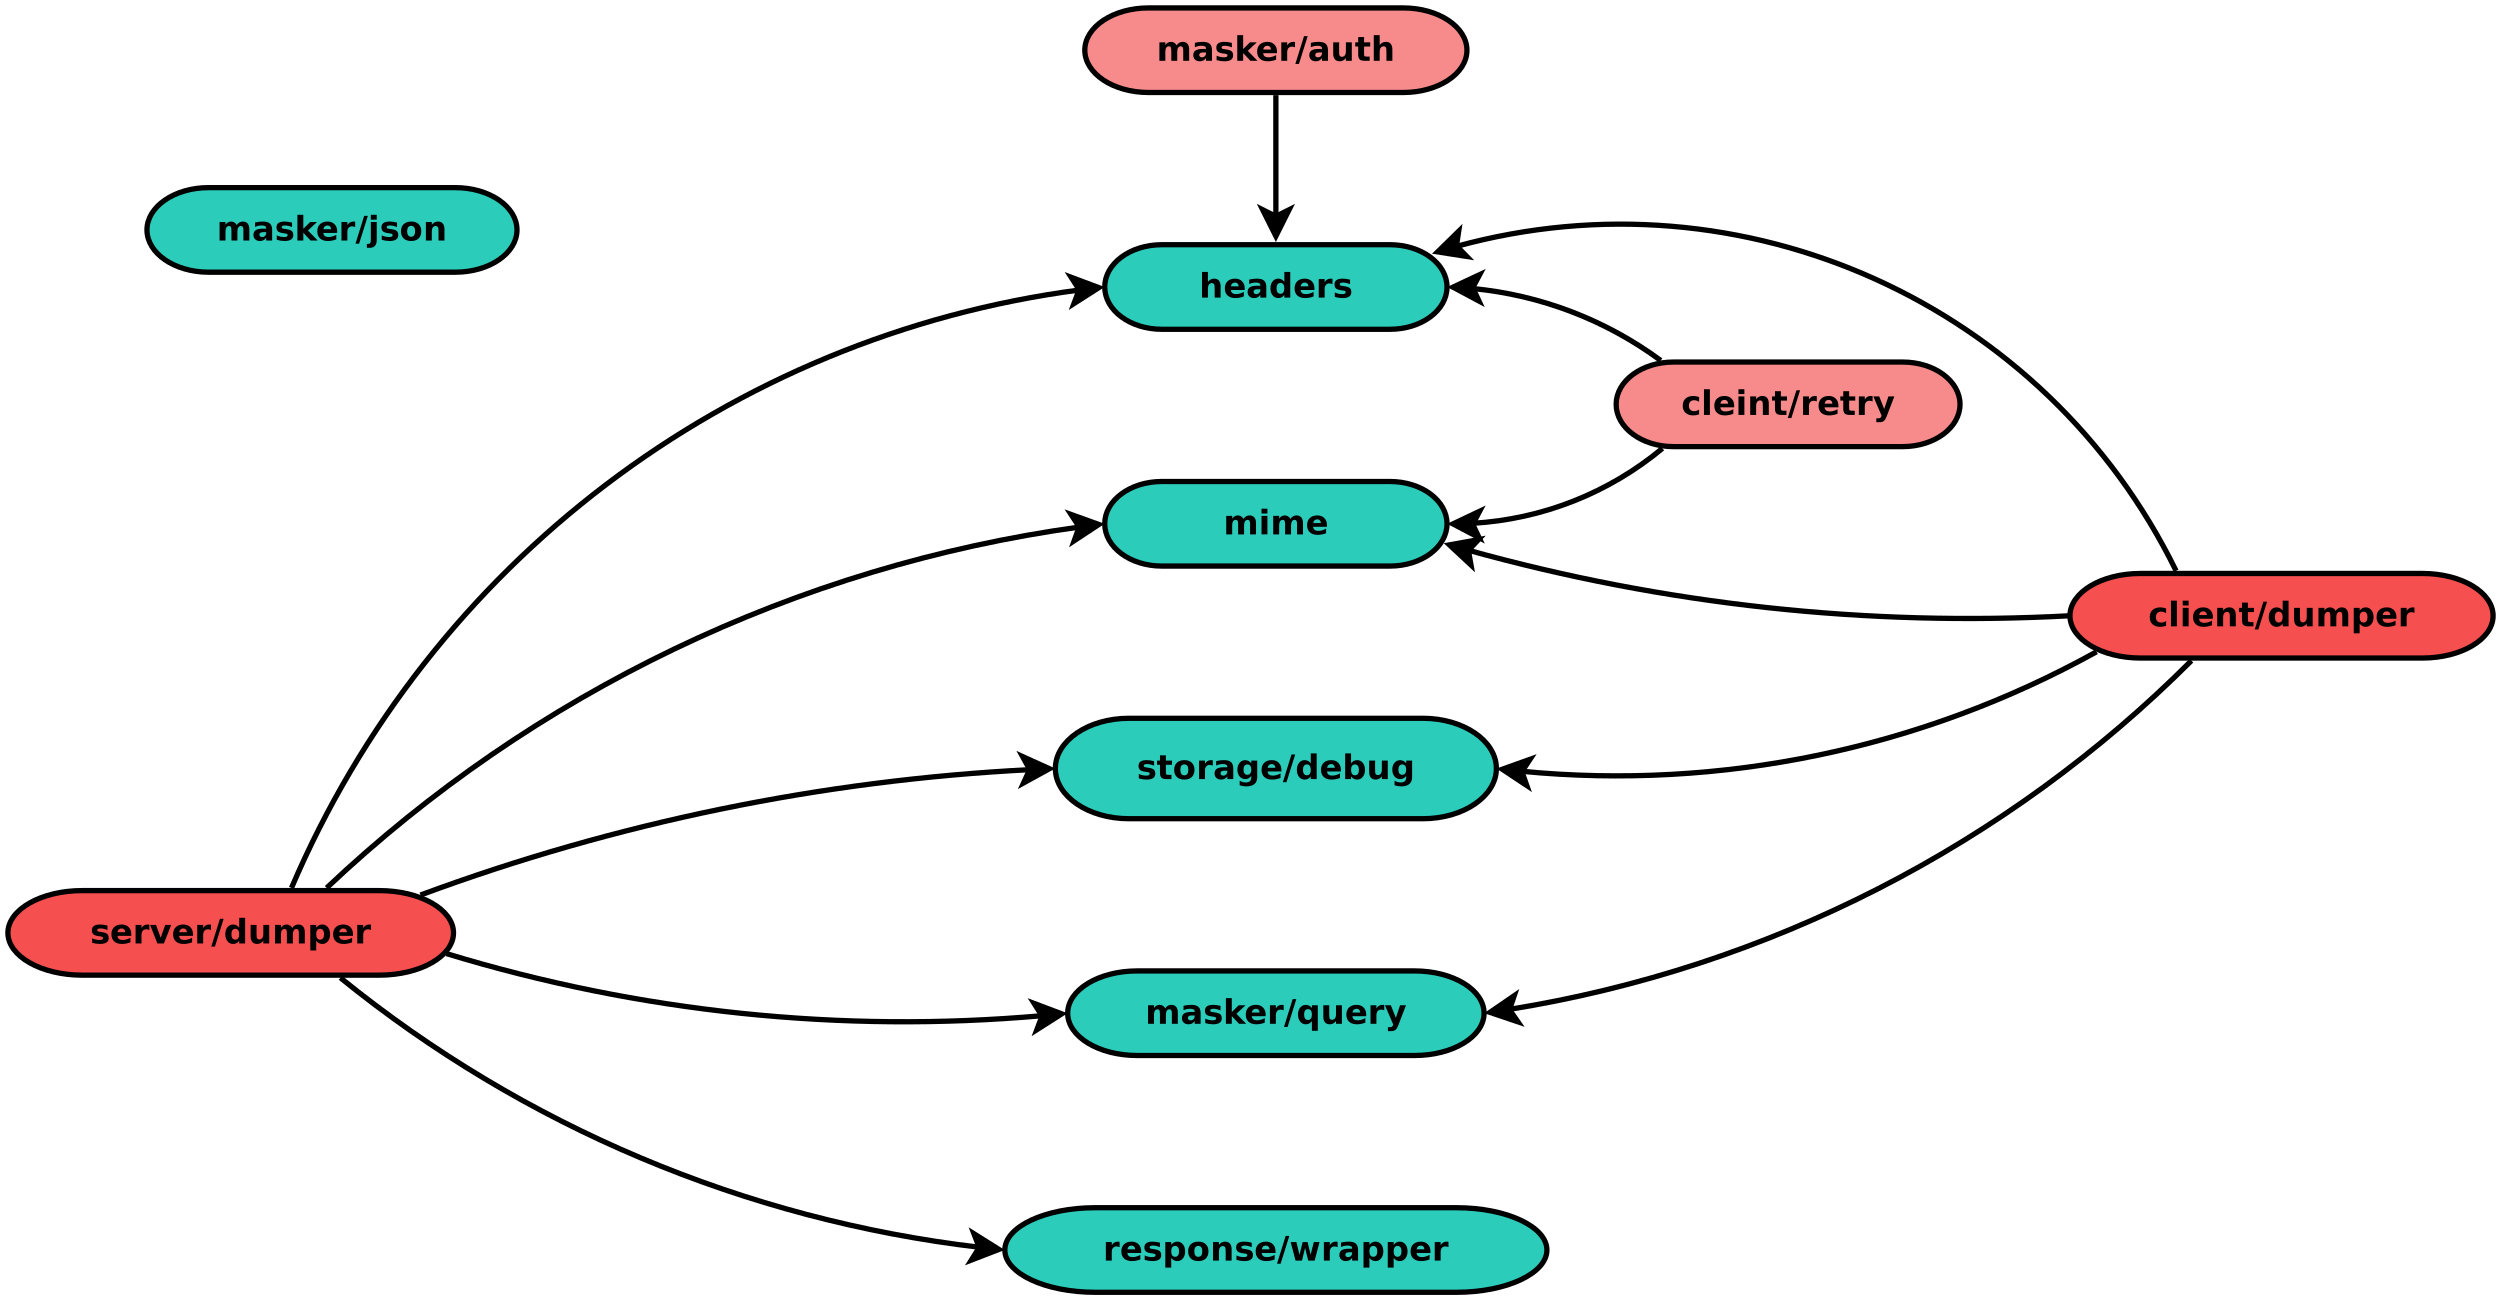
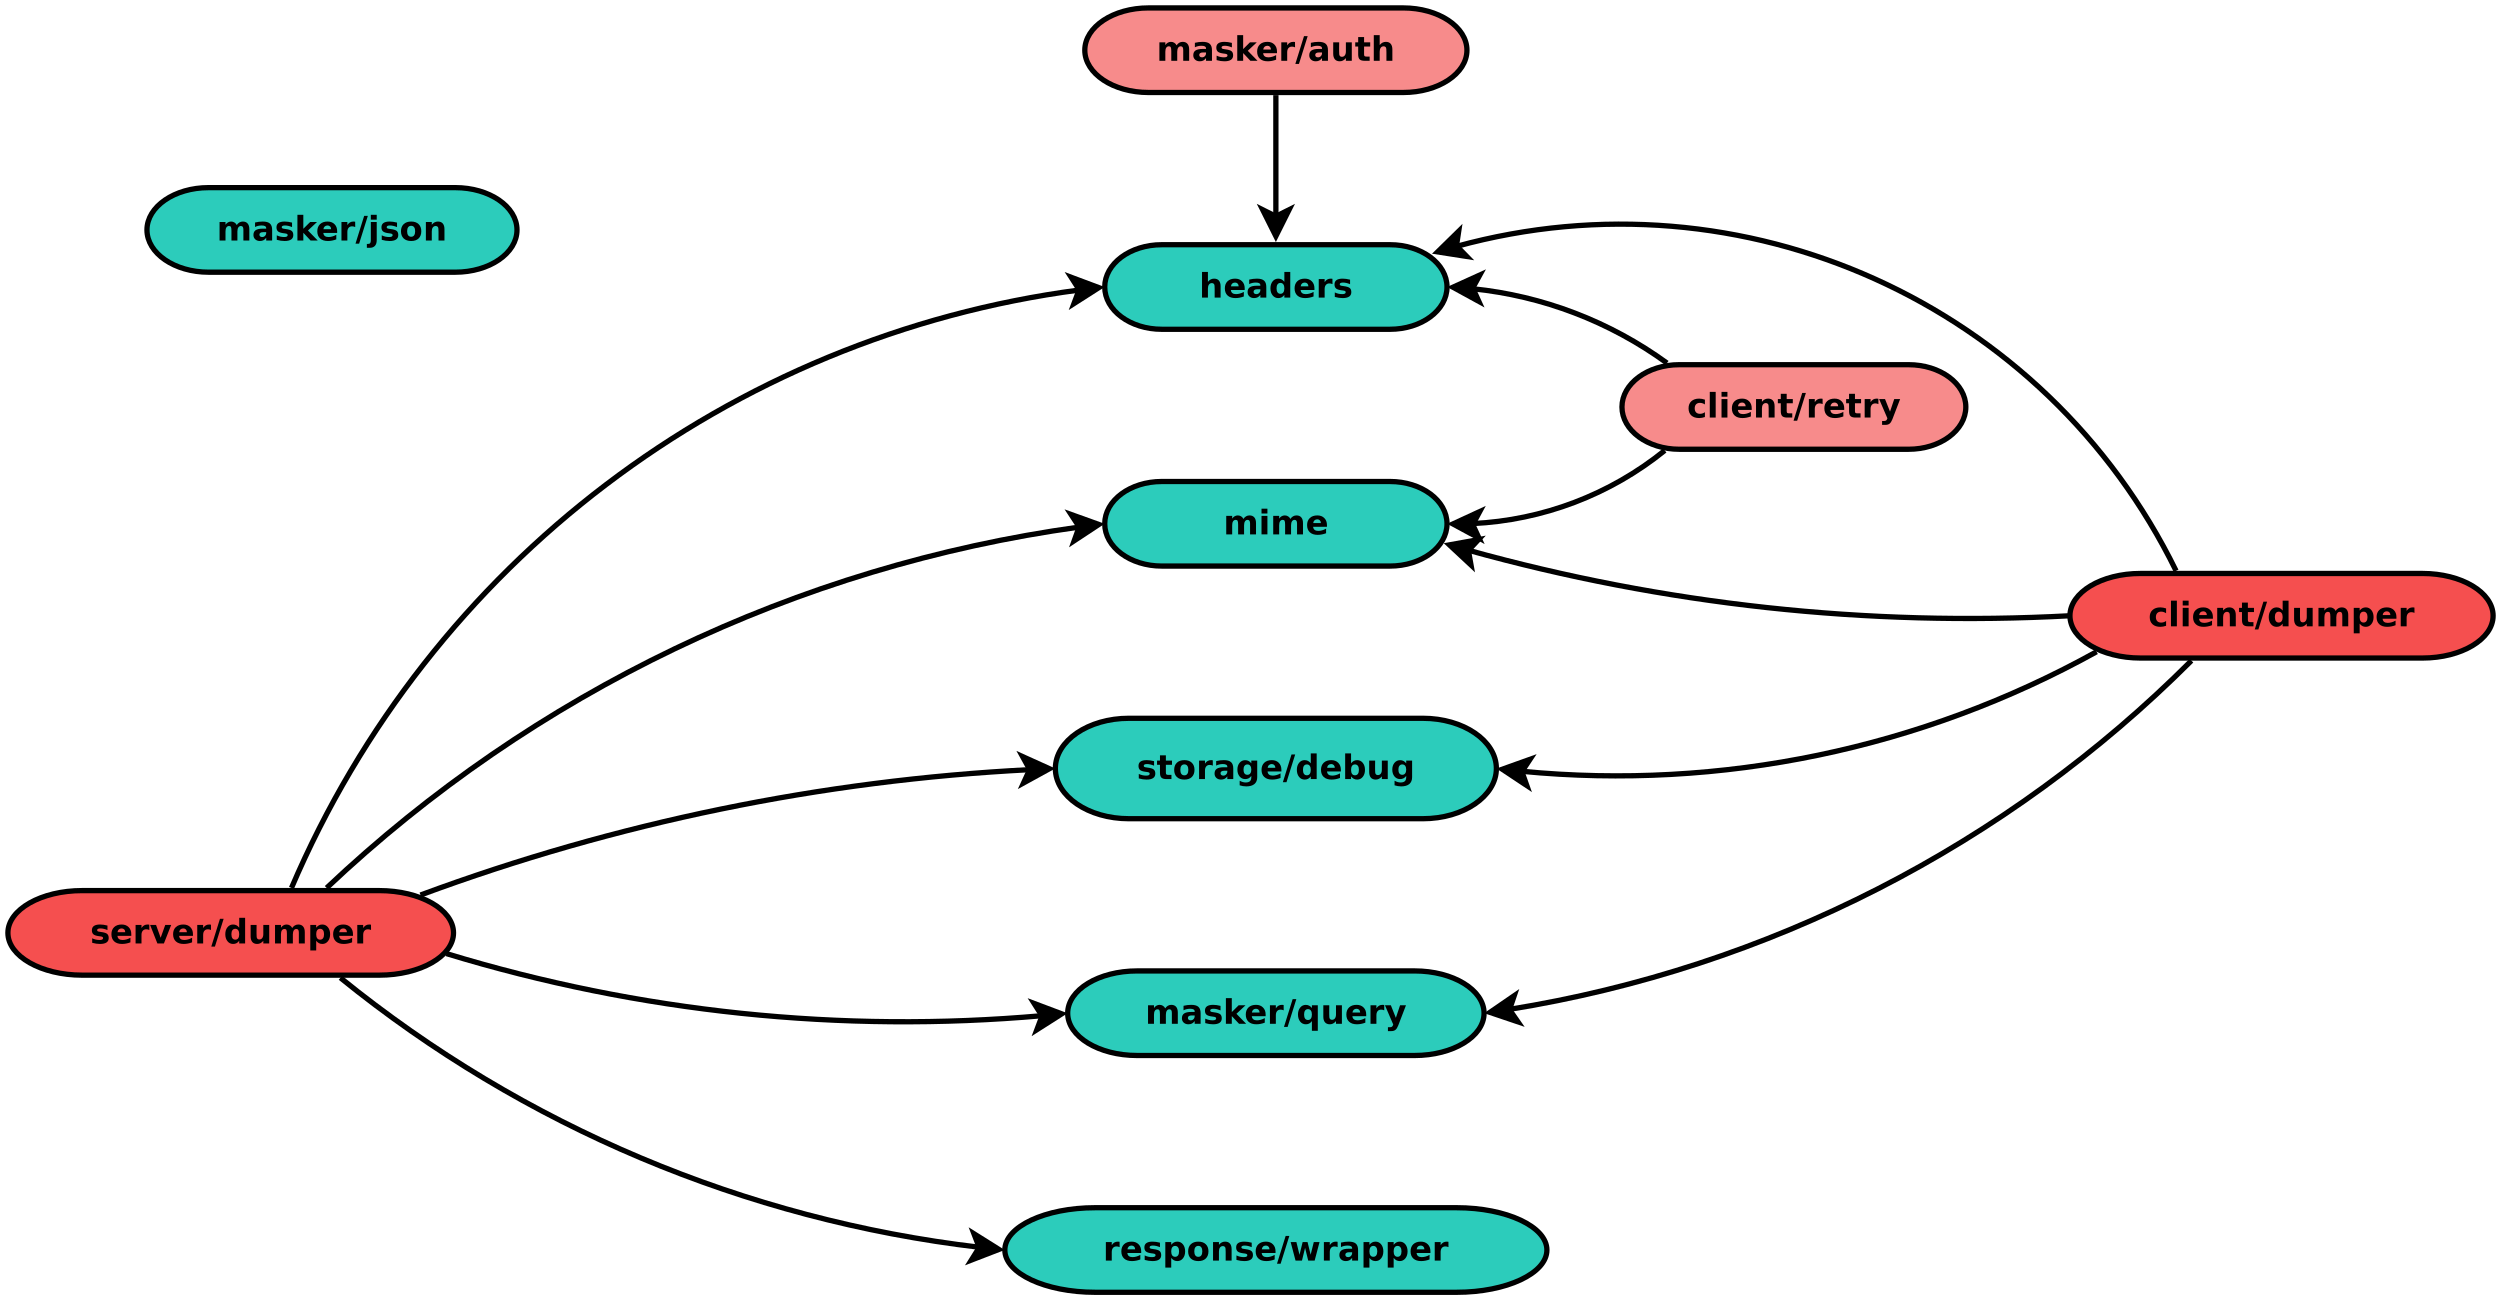
<svg xmlns="http://www.w3.org/2000/svg" xmlns:xlink="http://www.w3.org/1999/xlink" width="946pt" height="492pt" viewBox="0 0 946 492" version="1.1">
  <defs>
    <g>
      <symbol overflow="visible" id="glyph0-0">
        <path style="stroke:none;" d="M 0.641 2.266 L 0.641 -9.016 L 7.031 -9.016 L 7.031 2.266 Z M 1.359 1.547 L 6.328 1.547 L 6.328 -8.297 L 1.359 -8.297 Z M 1.359 1.547 " />
      </symbol>
      <symbol overflow="visible" id="glyph0-1">
        <path style="stroke:none;" d="M 7.562 -5.844 C 7.844 -6.27 8.176 -6.598 8.562 -6.828 C 8.957 -7.055 9.391 -7.172 9.859 -7.172 C 10.66 -7.172 11.27 -6.922 11.688 -6.422 C 12.113 -5.93 12.328 -5.211 12.328 -4.266 L 12.328 0 L 10.078 0 L 10.078 -3.656 C 10.078 -3.707 10.078 -3.758 10.078 -3.812 C 10.078 -3.875 10.078 -3.957 10.078 -4.062 C 10.078 -4.562 10.004 -4.922 9.859 -5.141 C 9.711 -5.367 9.477 -5.484 9.156 -5.484 C 8.727 -5.484 8.398 -5.305 8.172 -4.953 C 7.941 -4.609 7.82 -4.102 7.812 -3.438 L 7.812 0 L 5.562 0 L 5.562 -3.656 C 5.562 -4.426 5.492 -4.922 5.359 -5.141 C 5.234 -5.367 5 -5.484 4.656 -5.484 C 4.227 -5.484 3.895 -5.305 3.656 -4.953 C 3.426 -4.598 3.312 -4.094 3.312 -3.438 L 3.312 0 L 1.062 0 L 1.062 -7 L 3.312 -7 L 3.312 -5.969 C 3.582 -6.363 3.895 -6.66 4.25 -6.859 C 4.613 -7.066 5.008 -7.172 5.438 -7.172 C 5.914 -7.172 6.336 -7.051 6.703 -6.812 C 7.078 -6.582 7.363 -6.258 7.562 -5.844 Z M 7.562 -5.844 " />
      </symbol>
      <symbol overflow="visible" id="glyph0-2">
        <path style="stroke:none;" d="M 4.219 -3.156 C 3.75 -3.156 3.395 -3.07 3.156 -2.906 C 2.926 -2.75 2.812 -2.52 2.812 -2.219 C 2.812 -1.926 2.906 -1.703 3.094 -1.547 C 3.281 -1.391 3.539 -1.312 3.875 -1.312 C 4.301 -1.312 4.656 -1.461 4.938 -1.766 C 5.227 -2.066 5.375 -2.441 5.375 -2.891 L 5.375 -3.156 Z M 7.625 -4 L 7.625 0 L 5.375 0 L 5.375 -1.031 C 5.07 -0.613 4.734 -0.305 4.359 -0.109 C 3.984 0.086 3.531 0.188 3 0.188 C 2.27 0.188 1.676 -0.023 1.219 -0.453 C 0.77 -0.879 0.547 -1.426 0.547 -2.094 C 0.547 -2.914 0.828 -3.52 1.391 -3.906 C 1.961 -4.289 2.852 -4.484 4.062 -4.484 L 5.375 -4.484 L 5.375 -4.656 C 5.375 -5.008 5.234 -5.27 4.953 -5.438 C 4.672 -5.602 4.238 -5.688 3.656 -5.688 C 3.176 -5.688 2.727 -5.633 2.312 -5.531 C 1.895 -5.438 1.508 -5.297 1.156 -5.109 L 1.156 -6.812 C 1.633 -6.926 2.113 -7.016 2.594 -7.078 C 3.082 -7.141 3.57 -7.172 4.062 -7.172 C 5.32 -7.172 6.227 -6.922 6.781 -6.422 C 7.344 -5.922 7.625 -5.113 7.625 -4 Z M 7.625 -4 " />
      </symbol>
      <symbol overflow="visible" id="glyph0-3">
        <path style="stroke:none;" d="M 6.547 -6.781 L 6.547 -5.078 C 6.066 -5.273 5.602 -5.426 5.156 -5.531 C 4.707 -5.633 4.285 -5.688 3.891 -5.688 C 3.461 -5.688 3.145 -5.629 2.938 -5.516 C 2.738 -5.41 2.641 -5.25 2.641 -5.031 C 2.641 -4.852 2.719 -4.711 2.875 -4.609 C 3.031 -4.516 3.312 -4.445 3.719 -4.406 L 4.109 -4.344 C 5.254 -4.195 6.023 -3.957 6.422 -3.625 C 6.816 -3.289 7.016 -2.77 7.016 -2.062 C 7.016 -1.312 6.738 -0.75 6.188 -0.375 C 5.633 0 4.812 0.188 3.719 0.188 C 3.258 0.188 2.781 0.148 2.281 0.078 C 1.789 0.004 1.285 -0.102 0.766 -0.25 L 0.766 -1.953 C 1.211 -1.734 1.672 -1.57 2.141 -1.469 C 2.609 -1.363 3.082 -1.312 3.562 -1.312 C 4 -1.312 4.328 -1.367 4.547 -1.484 C 4.773 -1.609 4.891 -1.789 4.891 -2.031 C 4.891 -2.227 4.812 -2.375 4.656 -2.469 C 4.508 -2.57 4.207 -2.648 3.75 -2.703 L 3.359 -2.75 C 2.359 -2.875 1.656 -3.102 1.25 -3.438 C 0.852 -3.781 0.656 -4.297 0.656 -4.984 C 0.656 -5.723 0.91 -6.27 1.422 -6.625 C 1.93 -6.988 2.711 -7.172 3.766 -7.172 C 4.172 -7.172 4.602 -7.141 5.062 -7.078 C 5.52 -7.016 6.016 -6.914 6.547 -6.781 Z M 6.547 -6.781 " />
      </symbol>
      <symbol overflow="visible" id="glyph0-4">
        <path style="stroke:none;" d="M 1.078 -9.719 L 3.312 -9.719 L 3.312 -4.438 L 5.891 -7 L 8.484 -7 L 5.062 -3.781 L 8.75 0 L 6.047 0 L 3.312 -2.922 L 3.312 0 L 1.078 0 Z M 1.078 -9.719 " />
      </symbol>
      <symbol overflow="visible" id="glyph0-5">
        <path style="stroke:none;" d="M 8.062 -3.516 L 8.062 -2.875 L 2.828 -2.875 C 2.879 -2.352 3.066 -1.961 3.391 -1.703 C 3.723 -1.441 4.18 -1.312 4.766 -1.312 C 5.234 -1.312 5.711 -1.379 6.203 -1.516 C 6.703 -1.648 7.211 -1.863 7.734 -2.156 L 7.734 -0.422 C 7.203 -0.223 6.672 -0.07 6.141 0.031 C 5.609 0.133 5.082 0.188 4.562 0.188 C 3.289 0.188 2.301 -0.133 1.594 -0.781 C 0.895 -1.426 0.547 -2.332 0.547 -3.5 C 0.547 -4.633 0.891 -5.531 1.578 -6.188 C 2.273 -6.844 3.227 -7.172 4.438 -7.172 C 5.531 -7.172 6.406 -6.836 7.062 -6.172 C 7.727 -5.516 8.062 -4.629 8.062 -3.516 Z M 5.766 -4.266 C 5.766 -4.691 5.641 -5.035 5.391 -5.297 C 5.141 -5.555 4.816 -5.688 4.422 -5.688 C 3.984 -5.688 3.629 -5.562 3.359 -5.312 C 3.086 -5.07 2.922 -4.723 2.859 -4.266 Z M 5.766 -4.266 " />
      </symbol>
      <symbol overflow="visible" id="glyph0-6">
        <path style="stroke:none;" d="M 6.281 -5.094 C 6.082 -5.188 5.883 -5.254 5.688 -5.297 C 5.5 -5.336 5.305 -5.359 5.109 -5.359 C 4.535 -5.359 4.094 -5.172 3.781 -4.797 C 3.469 -4.43 3.312 -3.906 3.312 -3.219 L 3.312 0 L 1.078 0 L 1.078 -7 L 3.312 -7 L 3.312 -5.844 C 3.602 -6.301 3.93 -6.633 4.297 -6.844 C 4.672 -7.062 5.117 -7.172 5.641 -7.172 C 5.711 -7.172 5.789 -7.164 5.875 -7.156 C 5.969 -7.145 6.098 -7.129 6.266 -7.109 Z M 6.281 -5.094 " />
      </symbol>
      <symbol overflow="visible" id="glyph0-7">
        <path style="stroke:none;" d="M 3.281 -9.328 L 4.672 -9.328 L 1.375 1.188 L 0 1.188 Z M 3.281 -9.328 " />
      </symbol>
      <symbol overflow="visible" id="glyph0-8">
        <path style="stroke:none;" d="M 1 -2.719 L 1 -7 L 3.25 -7 L 3.25 -6.297 C 3.25 -5.922 3.242 -5.445 3.234 -4.875 C 3.234 -4.301 3.234 -3.914 3.234 -3.719 C 3.234 -3.156 3.25 -2.75 3.281 -2.5 C 3.312 -2.258 3.363 -2.082 3.438 -1.969 C 3.52 -1.82 3.633 -1.707 3.781 -1.625 C 3.938 -1.551 4.109 -1.516 4.297 -1.516 C 4.766 -1.516 5.129 -1.691 5.391 -2.047 C 5.66 -2.41 5.797 -2.91 5.797 -3.547 L 5.797 -7 L 8.031 -7 L 8.031 0 L 5.797 0 L 5.797 -1.016 C 5.461 -0.609 5.102 -0.305 4.719 -0.109 C 4.344 0.086 3.93 0.188 3.484 0.188 C 2.672 0.188 2.051 -0.062 1.625 -0.562 C 1.207 -1.062 1 -1.781 1 -2.719 Z M 1 -2.719 " />
      </symbol>
      <symbol overflow="visible" id="glyph0-9">
        <path style="stroke:none;" d="M 3.516 -8.984 L 3.516 -7 L 5.828 -7 L 5.828 -5.406 L 3.516 -5.406 L 3.516 -2.438 C 3.516 -2.102 3.578 -1.879 3.703 -1.766 C 3.836 -1.648 4.098 -1.594 4.484 -1.594 L 5.625 -1.594 L 5.625 0 L 3.719 0 C 2.832 0 2.203 -0.18 1.828 -0.547 C 1.461 -0.922 1.281 -1.551 1.281 -2.438 L 1.281 -5.406 L 0.172 -5.406 L 0.172 -7 L 1.281 -7 L 1.281 -8.984 Z M 3.516 -8.984 " />
      </symbol>
      <symbol overflow="visible" id="glyph0-10">
        <path style="stroke:none;" d="M 8.109 -4.266 L 8.109 0 L 5.859 0 L 5.859 -3.25 C 5.859 -3.863 5.844 -4.285 5.812 -4.516 C 5.789 -4.742 5.75 -4.91 5.688 -5.016 C 5.594 -5.16 5.469 -5.273 5.312 -5.359 C 5.164 -5.441 5 -5.484 4.812 -5.484 C 4.344 -5.484 3.973 -5.301 3.703 -4.938 C 3.441 -4.582 3.312 -4.082 3.312 -3.438 L 3.312 0 L 1.078 0 L 1.078 -9.719 L 3.312 -9.719 L 3.312 -5.969 C 3.645 -6.375 4 -6.676 4.375 -6.875 C 4.758 -7.07 5.18 -7.172 5.641 -7.172 C 6.453 -7.172 7.066 -6.922 7.484 -6.422 C 7.898 -5.93 8.109 -5.211 8.109 -4.266 Z M 8.109 -4.266 " />
      </symbol>
      <symbol overflow="visible" id="glyph0-11">
        <path style="stroke:none;" d="M 1.078 -7 L 3.312 -7 L 3.312 -0.125 C 3.312 0.812 3.086 1.523 2.641 2.016 C 2.191 2.516 1.539 2.766 0.688 2.766 L -0.422 2.766 L -0.422 1.297 L -0.031 1.297 C 0.383 1.297 0.672 1.195 0.828 1 C 0.992 0.812 1.078 0.438 1.078 -0.125 Z M 1.078 -9.719 L 3.312 -9.719 L 3.312 -7.891 L 1.078 -7.891 Z M 1.078 -9.719 " />
      </symbol>
      <symbol overflow="visible" id="glyph0-12">
        <path style="stroke:none;" d="M 4.406 -5.562 C 3.906 -5.562 3.523 -5.383 3.266 -5.031 C 3.004 -4.676 2.875 -4.164 2.875 -3.5 C 2.875 -2.82 3.004 -2.305 3.266 -1.953 C 3.523 -1.598 3.906 -1.422 4.406 -1.422 C 4.895 -1.422 5.266 -1.598 5.516 -1.953 C 5.773 -2.305 5.906 -2.82 5.906 -3.5 C 5.906 -4.164 5.773 -4.676 5.516 -5.031 C 5.266 -5.383 4.895 -5.562 4.406 -5.562 Z M 4.406 -7.172 C 5.613 -7.172 6.551 -6.844 7.219 -6.188 C 7.895 -5.539 8.234 -4.645 8.234 -3.5 C 8.234 -2.344 7.895 -1.438 7.219 -0.781 C 6.551 -0.133 5.613 0.188 4.406 0.188 C 3.195 0.188 2.25 -0.133 1.562 -0.781 C 0.883 -1.438 0.547 -2.344 0.547 -3.5 C 0.547 -4.645 0.883 -5.539 1.562 -6.188 C 2.25 -6.844 3.195 -7.172 4.406 -7.172 Z M 4.406 -7.172 " />
      </symbol>
      <symbol overflow="visible" id="glyph0-13">
        <path style="stroke:none;" d="M 8.109 -4.266 L 8.109 0 L 5.859 0 L 5.859 -3.266 C 5.859 -3.867 5.844 -4.285 5.812 -4.516 C 5.789 -4.742 5.75 -4.91 5.688 -5.016 C 5.594 -5.16 5.469 -5.273 5.312 -5.359 C 5.164 -5.441 5 -5.484 4.812 -5.484 C 4.344 -5.484 3.973 -5.301 3.703 -4.938 C 3.441 -4.582 3.312 -4.082 3.312 -3.438 L 3.312 0 L 1.078 0 L 1.078 -7 L 3.312 -7 L 3.312 -5.969 C 3.645 -6.375 4 -6.676 4.375 -6.875 C 4.758 -7.07 5.18 -7.172 5.641 -7.172 C 6.453 -7.172 7.066 -6.922 7.484 -6.422 C 7.898 -5.93 8.109 -5.211 8.109 -4.266 Z M 8.109 -4.266 " />
      </symbol>
      <symbol overflow="visible" id="glyph0-14">
        <path style="stroke:none;" d="M 4.359 -5.547 C 3.891 -5.547 3.523 -5.367 3.266 -5.016 C 3.016 -4.672 2.891 -4.164 2.891 -3.5 C 2.891 -2.832 3.016 -2.32 3.266 -1.969 C 3.523 -1.613 3.891 -1.438 4.359 -1.438 C 4.836 -1.438 5.203 -1.613 5.453 -1.969 C 5.711 -2.32 5.844 -2.832 5.844 -3.5 C 5.844 -4.164 5.711 -4.672 5.453 -5.016 C 5.203 -5.367 4.836 -5.547 4.359 -5.547 Z M 5.844 -1.016 C 5.531 -0.598 5.188 -0.289 4.812 -0.094 C 4.445 0.094 4.02 0.188 3.531 0.188 C 2.664 0.188 1.957 -0.156 1.406 -0.844 C 0.852 -1.531 0.578 -2.414 0.578 -3.5 C 0.578 -4.57 0.852 -5.445 1.406 -6.125 C 1.957 -6.812 2.664 -7.156 3.531 -7.156 C 4.02 -7.156 4.445 -7.055 4.812 -6.859 C 5.188 -6.672 5.531 -6.375 5.844 -5.969 L 5.844 -7 L 8.078 -7 L 8.078 2.656 L 5.844 2.656 Z M 5.844 -1.016 " />
      </symbol>
      <symbol overflow="visible" id="glyph0-15">
        <path style="stroke:none;" d="M 0.156 -7 L 2.391 -7 L 4.281 -2.25 L 5.875 -7 L 8.109 -7 L 5.172 0.656 C 4.867 1.438 4.52 1.984 4.125 2.297 C 3.738 2.609 3.223 2.766 2.578 2.766 L 1.281 2.766 L 1.281 1.297 L 1.984 1.297 C 2.359 1.297 2.629 1.234 2.797 1.109 C 2.973 0.992 3.113 0.781 3.219 0.469 L 3.281 0.266 Z M 0.156 -7 " />
      </symbol>
      <symbol overflow="visible" id="glyph0-16">
        <path style="stroke:none;" d="M 6.734 -6.781 L 6.734 -4.953 C 6.43 -5.16 6.125 -5.312 5.812 -5.406 C 5.508 -5.508 5.191 -5.562 4.859 -5.562 C 4.234 -5.562 3.742 -5.379 3.391 -5.016 C 3.047 -4.648 2.875 -4.145 2.875 -3.5 C 2.875 -2.844 3.047 -2.332 3.391 -1.969 C 3.742 -1.602 4.234 -1.422 4.859 -1.422 C 5.211 -1.422 5.547 -1.473 5.859 -1.578 C 6.172 -1.68 6.461 -1.832 6.734 -2.031 L 6.734 -0.203 C 6.379 -0.078 6.02 0.016 5.656 0.078 C 5.301 0.148 4.941 0.188 4.578 0.188 C 3.316 0.188 2.328 -0.133 1.609 -0.781 C 0.898 -1.438 0.547 -2.344 0.547 -3.5 C 0.547 -4.645 0.898 -5.539 1.609 -6.188 C 2.328 -6.844 3.316 -7.172 4.578 -7.172 C 4.941 -7.172 5.301 -7.133 5.656 -7.062 C 6.02 -7 6.379 -6.906 6.734 -6.781 Z M 6.734 -6.781 " />
      </symbol>
      <symbol overflow="visible" id="glyph0-17">
        <path style="stroke:none;" d="M 1.078 -9.719 L 3.312 -9.719 L 3.312 0 L 1.078 0 Z M 1.078 -9.719 " />
      </symbol>
      <symbol overflow="visible" id="glyph0-18">
        <path style="stroke:none;" d="M 1.078 -7 L 3.312 -7 L 3.312 0 L 1.078 0 Z M 1.078 -9.719 L 3.312 -9.719 L 3.312 -7.891 L 1.078 -7.891 Z M 1.078 -9.719 " />
      </symbol>
      <symbol overflow="visible" id="glyph0-19">
        <path style="stroke:none;" d="M 5.844 -5.969 L 5.844 -9.719 L 8.078 -9.719 L 8.078 0 L 5.844 0 L 5.844 -1.016 C 5.531 -0.598 5.188 -0.289 4.812 -0.094 C 4.445 0.094 4.02 0.188 3.531 0.188 C 2.664 0.188 1.957 -0.156 1.406 -0.844 C 0.852 -1.531 0.578 -2.414 0.578 -3.5 C 0.578 -4.57 0.852 -5.453 1.406 -6.141 C 1.957 -6.828 2.664 -7.172 3.531 -7.172 C 4.008 -7.172 4.438 -7.07 4.812 -6.875 C 5.188 -6.676 5.531 -6.375 5.844 -5.969 Z M 4.359 -1.438 C 4.836 -1.438 5.203 -1.613 5.453 -1.969 C 5.711 -2.32 5.844 -2.832 5.844 -3.5 C 5.844 -4.164 5.711 -4.672 5.453 -5.016 C 5.203 -5.367 4.836 -5.547 4.359 -5.547 C 3.891 -5.547 3.523 -5.367 3.266 -5.016 C 3.016 -4.672 2.891 -4.164 2.891 -3.5 C 2.891 -2.832 3.016 -2.32 3.266 -1.969 C 3.523 -1.613 3.891 -1.438 4.359 -1.438 Z M 4.359 -1.438 " />
      </symbol>
      <symbol overflow="visible" id="glyph0-20">
        <path style="stroke:none;" d="M 3.312 -1.016 L 3.312 2.656 L 1.078 2.656 L 1.078 -7 L 3.312 -7 L 3.312 -5.969 C 3.625 -6.375 3.969 -6.676 4.344 -6.875 C 4.719 -7.07 5.145 -7.172 5.625 -7.172 C 6.488 -7.172 7.195 -6.828 7.75 -6.141 C 8.301 -5.453 8.578 -4.57 8.578 -3.5 C 8.578 -2.414 8.301 -1.531 7.75 -0.844 C 7.195 -0.156 6.488 0.188 5.625 0.188 C 5.145 0.188 4.719 0.086 4.344 -0.109 C 3.969 -0.305 3.625 -0.609 3.312 -1.016 Z M 4.797 -5.547 C 4.316 -5.547 3.945 -5.367 3.688 -5.016 C 3.438 -4.66 3.312 -4.156 3.312 -3.5 C 3.312 -2.832 3.438 -2.32 3.688 -1.969 C 3.945 -1.613 4.316 -1.438 4.797 -1.438 C 5.273 -1.438 5.641 -1.613 5.891 -1.969 C 6.148 -2.32 6.281 -2.832 6.281 -3.5 C 6.281 -4.164 6.148 -4.672 5.891 -5.016 C 5.641 -5.367 5.273 -5.547 4.797 -5.547 Z M 4.797 -5.547 " />
      </symbol>
      <symbol overflow="visible" id="glyph0-21">
        <path style="stroke:none;" d="M 0.453 -7 L 2.625 -7 L 3.797 -2.172 L 4.984 -7 L 6.844 -7 L 8.016 -2.219 L 9.203 -7 L 11.375 -7 L 9.531 0 L 7.094 0 L 5.906 -4.812 L 4.734 0 L 2.297 0 Z M 0.453 -7 " />
      </symbol>
      <symbol overflow="visible" id="glyph0-22">
        <path style="stroke:none;" d="M 0.188 -7 L 2.438 -7 L 4.172 -2.156 L 5.906 -7 L 8.156 -7 L 5.406 0 L 2.938 0 Z M 0.188 -7 " />
      </symbol>
      <symbol overflow="visible" id="glyph0-23">
        <path style="stroke:none;" d="M 5.844 -1.188 C 5.531 -0.781 5.188 -0.477 4.812 -0.281 C 4.445 -0.094 4.02 0 3.531 0 C 2.676 0 1.969 -0.332 1.406 -1 C 0.852 -1.676 0.578 -2.535 0.578 -3.578 C 0.578 -4.629 0.852 -5.488 1.406 -6.156 C 1.969 -6.82 2.676 -7.156 3.531 -7.156 C 4.02 -7.156 4.445 -7.055 4.812 -6.859 C 5.188 -6.672 5.531 -6.375 5.844 -5.969 L 5.844 -7 L 8.078 -7 L 8.078 -0.703 C 8.078 0.422 7.723 1.281 7.016 1.875 C 6.305 2.469 5.281 2.766 3.938 2.766 C 3.5 2.766 3.07 2.727 2.656 2.656 C 2.25 2.594 1.844 2.492 1.438 2.359 L 1.438 0.609 C 1.82 0.836 2.203 1.004 2.578 1.109 C 2.953 1.223 3.332 1.281 3.719 1.281 C 4.445 1.281 4.984 1.117 5.328 0.797 C 5.672 0.473 5.844 -0.023 5.844 -0.703 Z M 4.359 -5.547 C 3.898 -5.547 3.539 -5.375 3.281 -5.031 C 3.02 -4.688 2.891 -4.203 2.891 -3.578 C 2.891 -2.941 3.016 -2.457 3.266 -2.125 C 3.516 -1.789 3.879 -1.625 4.359 -1.625 C 4.828 -1.625 5.191 -1.797 5.453 -2.141 C 5.711 -2.484 5.844 -2.961 5.844 -3.578 C 5.844 -4.203 5.711 -4.688 5.453 -5.031 C 5.191 -5.375 4.828 -5.547 4.359 -5.547 Z M 4.359 -5.547 " />
      </symbol>
      <symbol overflow="visible" id="glyph0-24">
        <path style="stroke:none;" d="M 4.797 -1.438 C 5.273 -1.438 5.641 -1.613 5.891 -1.969 C 6.148 -2.32 6.281 -2.832 6.281 -3.5 C 6.281 -4.164 6.148 -4.672 5.891 -5.016 C 5.641 -5.367 5.273 -5.547 4.797 -5.547 C 4.316 -5.547 3.945 -5.367 3.688 -5.016 C 3.438 -4.66 3.312 -4.156 3.312 -3.5 C 3.312 -2.832 3.438 -2.32 3.688 -1.969 C 3.945 -1.613 4.316 -1.438 4.797 -1.438 Z M 3.312 -5.969 C 3.625 -6.375 3.969 -6.676 4.344 -6.875 C 4.719 -7.07 5.145 -7.172 5.625 -7.172 C 6.488 -7.172 7.195 -6.828 7.75 -6.141 C 8.301 -5.453 8.578 -4.57 8.578 -3.5 C 8.578 -2.414 8.301 -1.531 7.75 -0.844 C 7.195 -0.156 6.488 0.188 5.625 0.188 C 5.145 0.188 4.719 0.086 4.344 -0.109 C 3.969 -0.305 3.625 -0.609 3.312 -1.016 L 3.312 0 L 1.078 0 L 1.078 -9.719 L 3.312 -9.719 Z M 3.312 -5.969 " />
      </symbol>
    </g>
  </defs>
-   <g id="surface6477">
+   <g id="surface30848">
    <rect x="0" y="0" width="946" height="492" style="fill:rgb(100%,100%,100%);fill-opacity:1;stroke:none;" />
    <path style="fill-rule:evenodd;fill:rgb(96.863%,54.51%,54.51%);fill-opacity:1;stroke-width:0.1;stroke-linecap:butt;stroke-linejoin:miter;stroke:rgb(0%,0%,0%);stroke-opacity:1;stroke-miterlimit:10;" d="M 35.137 5.3 L 39.957 5.3 C 40.622 5.3 41.162 5.658 41.162 6.1 C 41.162 6.542 40.622 6.9 39.957 6.9 L 35.137 6.9 C 34.471 6.9 33.932 6.542 33.932 6.1 C 33.932 5.658 34.471 5.3 35.137 5.3 Z M 35.137 5.3 " transform="matrix(20,0,0,20,-268.15,-103)" />
    <g style="fill:rgb(0%,0%,0%);fill-opacity:1;">
      <use xlink:href="#glyph0-1" x="437.652" y="23.006" />
      <use xlink:href="#glyph0-2" x="450.986" y="23.006" />
      <use xlink:href="#glyph0-3" x="459.597" y="23.006" />
      <use xlink:href="#glyph0-4" x="467.097" y="23.006" />
      <use xlink:href="#glyph0-5" x="475.152" y="23.006" />
      <use xlink:href="#glyph0-6" x="483.763" y="23.006" />
      <use xlink:href="#glyph0-7" x="490.152" y="23.006" />
      <use xlink:href="#glyph0-2" x="494.875" y="23.006" />
      <use xlink:href="#glyph0-8" x="503.486" y="23.006" />
      <use xlink:href="#glyph0-9" x="512.652" y="23.006" />
      <use xlink:href="#glyph0-10" x="518.763" y="23.006" />
    </g>
    <path style="fill-rule:evenodd;fill:rgb(17.255%,80%,73.333%);fill-opacity:1;stroke-width:0.1;stroke-linecap:butt;stroke-linejoin:miter;stroke:rgb(0%,0%,0%);stroke-opacity:1;stroke-miterlimit:10;" d="M 17.354 8.7 L 22.022 8.7 C 22.666 8.7 23.189 9.058 23.189 9.5 C 23.189 9.942 22.666 10.3 22.022 10.3 L 17.354 10.3 C 16.71 10.3 16.188 9.942 16.188 9.5 C 16.188 9.058 16.71 8.7 17.354 8.7 Z M 17.354 8.7 " transform="matrix(20,0,0,20,-268.15,-103)" />
    <g style="fill:rgb(0%,0%,0%);fill-opacity:1;">
      <use xlink:href="#glyph0-1" x="82.02" y="91.006" />
      <use xlink:href="#glyph0-2" x="95.353" y="91.006" />
      <use xlink:href="#glyph0-3" x="103.964" y="91.006" />
      <use xlink:href="#glyph0-4" x="111.464" y="91.006" />
      <use xlink:href="#glyph0-5" x="119.52" y="91.006" />
      <use xlink:href="#glyph0-6" x="128.131" y="91.006" />
      <use xlink:href="#glyph0-7" x="134.52" y="91.006" />
      <use xlink:href="#glyph0-11" x="139.242" y="91.006" />
      <use xlink:href="#glyph0-3" x="143.686" y="91.006" />
      <use xlink:href="#glyph0-12" x="151.186" y="91.006" />
      <use xlink:href="#glyph0-13" x="160.075" y="91.006" />
    </g>
    <path style="fill-rule:evenodd;fill:rgb(17.255%,80%,73.333%);fill-opacity:1;stroke-width:0.1;stroke-linecap:butt;stroke-linejoin:miter;stroke:rgb(0%,0%,0%);stroke-opacity:1;stroke-miterlimit:10;" d="M 34.921 23.52 L 40.173 23.52 C 40.898 23.52 41.486 23.878 41.486 24.32 C 41.486 24.762 40.898 25.12 40.173 25.12 L 34.921 25.12 C 34.195 25.12 33.608 24.762 33.608 24.32 C 33.608 23.878 34.195 23.52 34.921 23.52 Z M 34.921 23.52 " transform="matrix(20,0,0,20,-268.15,-103)" />
    <g style="fill:rgb(0%,0%,0%);fill-opacity:1;">
      <use xlink:href="#glyph0-1" x="433.355" y="387.404" />
      <use xlink:href="#glyph0-2" x="446.689" y="387.404" />
      <use xlink:href="#glyph0-3" x="455.3" y="387.404" />
      <use xlink:href="#glyph0-4" x="462.8" y="387.404" />
      <use xlink:href="#glyph0-5" x="470.855" y="387.404" />
      <use xlink:href="#glyph0-6" x="479.467" y="387.404" />
      <use xlink:href="#glyph0-7" x="485.855" y="387.404" />
      <use xlink:href="#glyph0-14" x="490.578" y="387.404" />
      <use xlink:href="#glyph0-8" x="499.744" y="387.404" />
      <use xlink:href="#glyph0-5" x="508.911" y="387.404" />
      <use xlink:href="#glyph0-6" x="517.522" y="387.404" />
      <use xlink:href="#glyph0-15" x="523.911" y="387.404" />
    </g>
    <path style="fill-rule:evenodd;fill:rgb(96.078%,30.98%,30.98%);fill-opacity:1;stroke-width:0.1;stroke-linecap:butt;stroke-linejoin:miter;stroke:rgb(0%,0%,0%);stroke-opacity:1;stroke-miterlimit:10;" d="M 53.905 16 L 59.242 16 C 59.979 16 60.577 16.358 60.577 16.8 C 60.577 17.242 59.979 17.6 59.242 17.6 L 53.905 17.6 C 53.168 17.6 52.571 17.242 52.571 16.8 C 52.571 16.358 53.168 16 53.905 16 Z M 53.905 16 " transform="matrix(20,0,0,20,-268.15,-103)" />
    <g style="fill:rgb(0%,0%,0%);fill-opacity:1;">
      <use xlink:href="#glyph0-16" x="812.914" y="237.006" />
      <use xlink:href="#glyph0-17" x="820.414" y="237.006" />
      <use xlink:href="#glyph0-18" x="824.859" y="237.006" />
      <use xlink:href="#glyph0-5" x="829.303" y="237.006" />
      <use xlink:href="#glyph0-13" x="837.914" y="237.006" />
      <use xlink:href="#glyph0-9" x="847.081" y="237.006" />
      <use xlink:href="#glyph0-7" x="853.192" y="237.006" />
      <use xlink:href="#glyph0-19" x="857.914" y="237.006" />
      <use xlink:href="#glyph0-8" x="867.081" y="237.006" />
      <use xlink:href="#glyph0-1" x="876.247" y="237.006" />
      <use xlink:href="#glyph0-20" x="889.581" y="237.006" />
      <use xlink:href="#glyph0-5" x="898.747" y="237.006" />
      <use xlink:href="#glyph0-6" x="907.359" y="237.006" />
-     </g>
-     <path style="fill-rule:evenodd;fill:rgb(96.863%,54.51%,54.51%);fill-opacity:1;stroke-width:0.1;stroke-linecap:butt;stroke-linejoin:miter;stroke:rgb(0%,0%,0%);stroke-opacity:1;stroke-miterlimit:10;" d="M 45.069 12 L 49.407 12 C 50.006 12 50.491 12.358 50.491 12.8 C 50.491 13.242 50.006 13.6 49.407 13.6 L 45.069 13.6 C 44.471 13.6 43.985 13.242 43.985 12.8 C 43.985 12.358 44.471 12 45.069 12 Z M 45.069 12 " transform="matrix(20,0,0,20,-268.15,-103)" />
-     <g style="fill:rgb(0%,0%,0%);fill-opacity:1;">
-       <use xlink:href="#glyph0-16" x="636.203" y="157.006" />
-       <use xlink:href="#glyph0-17" x="643.703" y="157.006" />
-       <use xlink:href="#glyph0-5" x="648.148" y="157.006" />
-       <use xlink:href="#glyph0-18" x="656.759" y="157.006" />
-       <use xlink:href="#glyph0-13" x="661.203" y="157.006" />
-       <use xlink:href="#glyph0-9" x="670.37" y="157.006" />
-       <use xlink:href="#glyph0-7" x="676.481" y="157.006" />
-       <use xlink:href="#glyph0-6" x="681.203" y="157.006" />
-       <use xlink:href="#glyph0-5" x="687.592" y="157.006" />
-       <use xlink:href="#glyph0-9" x="696.203" y="157.006" />
-       <use xlink:href="#glyph0-6" x="702.314" y="157.006" />
-       <use xlink:href="#glyph0-15" x="708.703" y="157.006" />
    </g>
    <path style="fill-rule:evenodd;fill:rgb(17.255%,80%,73.333%);fill-opacity:1;stroke-width:0.1;stroke-linecap:butt;stroke-linejoin:miter;stroke:rgb(0%,0%,0%);stroke-opacity:1;stroke-miterlimit:10;" d="M 34.128 28 L 40.966 28 C 41.91 28 42.675 28.358 42.675 28.8 C 42.675 29.242 41.91 29.6 40.966 29.6 L 34.128 29.6 C 33.184 29.6 32.419 29.242 32.419 28.8 C 32.419 28.358 33.184 28 34.128 28 Z M 34.128 28 " transform="matrix(20,0,0,20,-268.15,-103)" />
    <g style="fill:rgb(0%,0%,0%);fill-opacity:1;">
      <use xlink:href="#glyph0-6" x="417.379" y="477.006" />
      <use xlink:href="#glyph0-5" x="423.768" y="477.006" />
      <use xlink:href="#glyph0-3" x="432.379" y="477.006" />
      <use xlink:href="#glyph0-20" x="439.879" y="477.006" />
      <use xlink:href="#glyph0-12" x="449.046" y="477.006" />
      <use xlink:href="#glyph0-13" x="457.934" y="477.006" />
      <use xlink:href="#glyph0-3" x="467.101" y="477.006" />
      <use xlink:href="#glyph0-5" x="474.601" y="477.006" />
      <use xlink:href="#glyph0-7" x="483.212" y="477.006" />
      <use xlink:href="#glyph0-21" x="487.934" y="477.006" />
      <use xlink:href="#glyph0-6" x="499.879" y="477.006" />
      <use xlink:href="#glyph0-2" x="506.268" y="477.006" />
      <use xlink:href="#glyph0-20" x="514.879" y="477.006" />
      <use xlink:href="#glyph0-20" x="524.046" y="477.006" />
      <use xlink:href="#glyph0-5" x="533.212" y="477.006" />
      <use xlink:href="#glyph0-6" x="541.823" y="477.006" />
    </g>
    <path style="fill-rule:evenodd;fill:rgb(96.078%,30.98%,30.98%);fill-opacity:1;stroke-width:0.1;stroke-linecap:butt;stroke-linejoin:miter;stroke:rgb(0%,0%,0%);stroke-opacity:1;stroke-miterlimit:10;" d="M 14.963 22 L 20.582 22 C 21.358 22 21.988 22.358 21.988 22.8 C 21.988 23.242 21.358 23.6 20.582 23.6 L 14.963 23.6 C 14.187 23.6 13.557 23.242 13.557 22.8 C 13.557 22.358 14.187 22 14.963 22 Z M 14.963 22 " transform="matrix(20,0,0,20,-268.15,-103)" />
    <g style="fill:rgb(0%,0%,0%);fill-opacity:1;">
      <use xlink:href="#glyph0-3" x="34.117" y="357.006" />
      <use xlink:href="#glyph0-5" x="41.617" y="357.006" />
      <use xlink:href="#glyph0-6" x="50.228" y="357.006" />
      <use xlink:href="#glyph0-22" x="56.617" y="357.006" />
      <use xlink:href="#glyph0-5" x="64.951" y="357.006" />
      <use xlink:href="#glyph0-6" x="73.562" y="357.006" />
      <use xlink:href="#glyph0-7" x="79.951" y="357.006" />
      <use xlink:href="#glyph0-19" x="84.673" y="357.006" />
      <use xlink:href="#glyph0-8" x="93.839" y="357.006" />
      <use xlink:href="#glyph0-1" x="103.006" y="357.006" />
      <use xlink:href="#glyph0-20" x="116.339" y="357.006" />
      <use xlink:href="#glyph0-5" x="125.506" y="357.006" />
      <use xlink:href="#glyph0-6" x="134.117" y="357.006" />
    </g>
    <path style="fill-rule:evenodd;fill:rgb(17.255%,80%,73.333%);fill-opacity:1;stroke-width:0.1;stroke-linecap:butt;stroke-linejoin:miter;stroke:rgb(0%,0%,0%);stroke-opacity:1;stroke-miterlimit:10;" d="M 34.766 18.74 L 40.328 18.74 C 41.096 18.74 41.719 19.165 41.719 19.69 C 41.719 20.215 41.096 20.64 40.328 20.64 L 34.766 20.64 C 33.998 20.64 33.375 20.215 33.375 19.69 C 33.375 19.165 33.998 18.74 34.766 18.74 Z M 34.766 18.74 " transform="matrix(20,0,0,20,-268.15,-103)" />
    <g style="fill:rgb(0%,0%,0%);fill-opacity:1;">
      <use xlink:href="#glyph0-3" x="430.152" y="294.807" />
      <use xlink:href="#glyph0-9" x="437.652" y="294.807" />
      <use xlink:href="#glyph0-12" x="443.763" y="294.807" />
      <use xlink:href="#glyph0-6" x="452.652" y="294.807" />
      <use xlink:href="#glyph0-2" x="459.041" y="294.807" />
      <use xlink:href="#glyph0-23" x="467.652" y="294.807" />
      <use xlink:href="#glyph0-5" x="476.819" y="294.807" />
      <use xlink:href="#glyph0-7" x="485.43" y="294.807" />
      <use xlink:href="#glyph0-19" x="490.152" y="294.807" />
      <use xlink:href="#glyph0-5" x="499.319" y="294.807" />
      <use xlink:href="#glyph0-24" x="507.93" y="294.807" />
      <use xlink:href="#glyph0-8" x="517.097" y="294.807" />
      <use xlink:href="#glyph0-23" x="526.263" y="294.807" />
    </g>
    <path style="fill-rule:evenodd;fill:rgb(17.255%,80%,73.333%);fill-opacity:1;stroke-width:0.1;stroke-linecap:butt;stroke-linejoin:miter;stroke:rgb(0%,0%,0%);stroke-opacity:1;stroke-miterlimit:10;" d="M 35.388 9.78 L 39.706 9.78 C 40.302 9.78 40.785 10.138 40.785 10.58 C 40.785 11.022 40.302 11.38 39.706 11.38 L 35.388 11.38 C 34.792 11.38 34.309 11.022 34.309 10.58 C 34.309 10.138 34.792 9.78 35.388 9.78 Z M 35.388 9.78 " transform="matrix(20,0,0,20,-268.15,-103)" />
    <g style="fill:rgb(0%,0%,0%);fill-opacity:1;">
      <use xlink:href="#glyph0-10" x="453.766" y="112.608" />
      <use xlink:href="#glyph0-5" x="462.932" y="112.608" />
      <use xlink:href="#glyph0-2" x="471.543" y="112.608" />
      <use xlink:href="#glyph0-19" x="480.155" y="112.608" />
      <use xlink:href="#glyph0-5" x="489.321" y="112.608" />
      <use xlink:href="#glyph0-6" x="497.932" y="112.608" />
      <use xlink:href="#glyph0-3" x="504.321" y="112.608" />
    </g>
    <path style="fill-rule:evenodd;fill:rgb(17.255%,80%,73.333%);fill-opacity:1;stroke-width:0.1;stroke-linecap:butt;stroke-linejoin:miter;stroke:rgb(0%,0%,0%);stroke-opacity:1;stroke-miterlimit:10;" d="M 35.388 14.26 L 39.706 14.26 C 40.302 14.26 40.785 14.618 40.785 15.06 C 40.785 15.502 40.302 15.86 39.706 15.86 L 35.388 15.86 C 34.792 15.86 34.309 15.502 34.309 15.06 C 34.309 14.618 34.792 14.26 35.388 14.26 Z M 35.388 14.26 " transform="matrix(20,0,0,20,-268.15,-103)" />
    <g style="fill:rgb(0%,0%,0%);fill-opacity:1;">
      <use xlink:href="#glyph0-1" x="462.945" y="202.205" />
      <use xlink:href="#glyph0-18" x="476.279" y="202.205" />
      <use xlink:href="#glyph0-1" x="480.723" y="202.205" />
      <use xlink:href="#glyph0-5" x="494.056" y="202.205" />
    </g>
-     <path style="fill:none;stroke-width:0.1;stroke-linecap:butt;stroke-linejoin:miter;stroke:rgb(0%,0%,0%);stroke-opacity:1;stroke-miterlimit:10;" d="M 44.829 11.971 C 43.788 11.203 42.558 10.732 41.27 10.609 " transform="matrix(20,0,0,20,-268.15,-103)" />
-     <path style="fill-rule:evenodd;fill:rgb(0%,0%,0%);fill-opacity:1;stroke-width:0.1;stroke-linecap:butt;stroke-linejoin:miter;stroke:rgb(0%,0%,0%);stroke-opacity:1;stroke-miterlimit:10;" d="M 40.897 10.583 L 41.403 10.346 L 41.272 10.593 L 41.39 10.846 Z M 40.897 10.583 " transform="matrix(20,0,0,20,-268.15,-103)" />
-     <path style="fill:none;stroke-width:0.1;stroke-linecap:butt;stroke-linejoin:miter;stroke:rgb(0%,0%,0%);stroke-opacity:1;stroke-miterlimit:10;" d="M 44.861 13.633 C 43.846 14.478 42.588 14.974 41.271 15.051 " transform="matrix(20,0,0,20,-268.15,-103)" />
-     <path style="fill-rule:evenodd;fill:rgb(0%,0%,0%);fill-opacity:1;stroke-width:0.1;stroke-linecap:butt;stroke-linejoin:miter;stroke:rgb(0%,0%,0%);stroke-opacity:1;stroke-miterlimit:10;" d="M 40.897 15.062 L 41.402 14.823 L 41.272 15.07 L 41.391 15.322 Z M 40.897 15.062 " transform="matrix(20,0,0,20,-268.15,-103)" />
+     <path style="fill:none;stroke-width:0.1;stroke-linecap:butt;stroke-linejoin:miter;stroke:rgb(0%,0%,0%);stroke-opacity:1;stroke-miterlimit:10;" d="M 44.947 12.019 C 43.867 11.234 42.598 10.748 41.27 10.613 " transform="matrix(20,0,0,20,-268.15,-103)" />
+     <path style="fill-rule:evenodd;fill:rgb(0%,0%,0%);fill-opacity:1;stroke-width:0.1;stroke-linecap:butt;stroke-linejoin:miter;stroke:rgb(0%,0%,0%);stroke-opacity:1;stroke-miterlimit:10;" d="M 40.897 10.584 L 41.406 10.353 L 41.272 10.598 L 41.387 10.852 Z M 40.897 10.584 " transform="matrix(20,0,0,20,-268.15,-103)" />
+     <path style="fill:none;stroke-width:0.1;stroke-linecap:butt;stroke-linejoin:miter;stroke:rgb(0%,0%,0%);stroke-opacity:1;stroke-miterlimit:10;" d="M 44.905 13.673 C 43.871 14.509 42.598 14.993 41.271 15.056 " transform="matrix(20,0,0,20,-268.15,-103)" />
+     <path style="fill-rule:evenodd;fill:rgb(0%,0%,0%);fill-opacity:1;stroke-width:0.1;stroke-linecap:butt;stroke-linejoin:miter;stroke:rgb(0%,0%,0%);stroke-opacity:1;stroke-miterlimit:10;" d="M 40.897 15.063 L 41.404 14.829 L 41.272 15.075 L 41.389 15.329 Z M 40.897 15.063 " transform="matrix(20,0,0,20,-268.15,-103)" />
    <path style="fill:none;stroke-width:0.1;stroke-linecap:butt;stroke-linejoin:miter;stroke:rgb(0%,0%,0%);stroke-opacity:1;stroke-miterlimit:10;" d="M 54.579 15.95 C 52.106 10.898 46.389 8.32 40.966 9.811 " transform="matrix(20,0,0,20,-268.15,-103)" />
    <path style="fill-rule:evenodd;fill:rgb(0%,0%,0%);fill-opacity:1;stroke-width:0.1;stroke-linecap:butt;stroke-linejoin:miter;stroke:rgb(0%,0%,0%);stroke-opacity:1;stroke-miterlimit:10;" d="M 40.607 9.916 L 41.006 9.525 L 40.964 9.802 L 41.159 10.002 Z M 40.607 9.916 " transform="matrix(20,0,0,20,-268.15,-103)" />
    <path style="fill:none;stroke-width:0.1;stroke-linecap:butt;stroke-linejoin:miter;stroke:rgb(0%,0%,0%);stroke-opacity:1;stroke-miterlimit:10;" d="M 53.075 17.481 C 49.764 19.318 45.972 20.107 42.202 19.743 " transform="matrix(20,0,0,20,-268.15,-103)" />
    <path style="fill-rule:evenodd;fill:rgb(0%,0%,0%);fill-opacity:1;stroke-width:0.1;stroke-linecap:butt;stroke-linejoin:miter;stroke:rgb(0%,0%,0%);stroke-opacity:1;stroke-miterlimit:10;" d="M 41.83 19.704 L 42.356 19.516 L 42.202 19.749 L 42.295 20.013 Z M 41.83 19.704 " transform="matrix(20,0,0,20,-268.15,-103)" />
    <path style="fill:none;stroke-width:0.1;stroke-linecap:butt;stroke-linejoin:miter;stroke:rgb(0%,0%,0%);stroke-opacity:1;stroke-miterlimit:10;" d="M 52.571 16.8 C 48.735 17.008 44.891 16.59 41.19 15.561 " transform="matrix(20,0,0,20,-268.15,-103)" />
    <path style="fill-rule:evenodd;fill:rgb(0%,0%,0%);fill-opacity:1;stroke-width:0.1;stroke-linecap:butt;stroke-linejoin:miter;stroke:rgb(0%,0%,0%);stroke-opacity:1;stroke-miterlimit:10;" d="M 40.83 15.459 L 41.38 15.36 L 41.19 15.565 L 41.239 15.84 Z M 40.83 15.459 " transform="matrix(20,0,0,20,-268.15,-103)" />
    <path style="fill:none;stroke-width:0.1;stroke-linecap:butt;stroke-linejoin:miter;stroke:rgb(0%,0%,0%);stroke-opacity:1;stroke-miterlimit:10;" d="M 54.869 17.65 C 51.37 21.151 46.855 23.46 41.967 24.247 " transform="matrix(20,0,0,20,-268.15,-103)" />
    <path style="fill-rule:evenodd;fill:rgb(0%,0%,0%);fill-opacity:1;stroke-width:0.1;stroke-linecap:butt;stroke-linejoin:miter;stroke:rgb(0%,0%,0%);stroke-opacity:1;stroke-miterlimit:10;" d="M 41.597 24.304 L 42.057 23.988 L 41.968 24.253 L 42.127 24.483 Z M 41.597 24.304 " transform="matrix(20,0,0,20,-268.15,-103)" />
    <path style="fill:none;stroke-width:0.1;stroke-linecap:butt;stroke-linejoin:miter;stroke:rgb(0%,0%,0%);stroke-opacity:1;stroke-miterlimit:10;" d="M 18.922 21.95 C 21.542 15.81 27.208 11.51 33.825 10.637 " transform="matrix(20,0,0,20,-268.15,-103)" />
    <path style="fill-rule:evenodd;fill:rgb(0%,0%,0%);fill-opacity:1;stroke-width:0.1;stroke-linecap:butt;stroke-linejoin:miter;stroke:rgb(0%,0%,0%);stroke-opacity:1;stroke-miterlimit:10;" d="M 34.198 10.592 L 33.727 10.893 L 33.825 10.631 L 33.674 10.396 Z M 34.198 10.592 " transform="matrix(20,0,0,20,-268.15,-103)" />
    <path style="fill:none;stroke-width:0.1;stroke-linecap:butt;stroke-linejoin:miter;stroke:rgb(0%,0%,0%);stroke-opacity:1;stroke-miterlimit:10;" d="M 19.587 21.95 C 23.507 18.248 28.485 15.861 33.826 15.122 " transform="matrix(20,0,0,20,-268.15,-103)" />
    <path style="fill-rule:evenodd;fill:rgb(0%,0%,0%);fill-opacity:1;stroke-width:0.1;stroke-linecap:butt;stroke-linejoin:miter;stroke:rgb(0%,0%,0%);stroke-opacity:1;stroke-miterlimit:10;" d="M 34.198 15.073 L 33.731 15.381 L 33.825 15.118 L 33.672 14.884 Z M 34.198 15.073 " transform="matrix(20,0,0,20,-268.15,-103)" />
    <path style="fill:none;stroke-width:0.1;stroke-linecap:butt;stroke-linejoin:miter;stroke:rgb(0%,0%,0%);stroke-opacity:1;stroke-miterlimit:10;" d="M 21.363 22.084 C 25.063 20.714 28.949 19.914 32.889 19.712 " transform="matrix(20,0,0,20,-268.15,-103)" />
    <path style="fill-rule:evenodd;fill:rgb(0%,0%,0%);fill-opacity:1;stroke-width:0.1;stroke-linecap:butt;stroke-linejoin:miter;stroke:rgb(0%,0%,0%);stroke-opacity:1;stroke-miterlimit:10;" d="M 33.263 19.694 L 32.773 19.963 L 32.889 19.709 L 32.754 19.464 Z M 33.263 19.694 " transform="matrix(20,0,0,20,-268.15,-103)" />
    <path style="fill:none;stroke-width:0.1;stroke-linecap:butt;stroke-linejoin:miter;stroke:rgb(0%,0%,0%);stroke-opacity:1;stroke-miterlimit:10;" d="M 21.853 23.192 C 25.499 24.303 29.326 24.702 33.123 24.367 " transform="matrix(20,0,0,20,-268.15,-103)" />
    <path style="fill-rule:evenodd;fill:rgb(0%,0%,0%);fill-opacity:1;stroke-width:0.1;stroke-linecap:butt;stroke-linejoin:miter;stroke:rgb(0%,0%,0%);stroke-opacity:1;stroke-miterlimit:10;" d="M 33.496 24.332 L 33.025 24.632 L 33.123 24.371 L 32.973 24.135 Z M 33.496 24.332 " transform="matrix(20,0,0,20,-268.15,-103)" />
    <path style="fill:none;stroke-width:0.1;stroke-linecap:butt;stroke-linejoin:miter;stroke:rgb(0%,0%,0%);stroke-opacity:1;stroke-miterlimit:10;" d="M 19.848 23.65 C 23.313 26.459 27.505 28.227 31.935 28.748 " transform="matrix(20,0,0,20,-268.15,-103)" />
    <path style="fill-rule:evenodd;fill:rgb(0%,0%,0%);fill-opacity:1;stroke-width:0.1;stroke-linecap:butt;stroke-linejoin:miter;stroke:rgb(0%,0%,0%);stroke-opacity:1;stroke-miterlimit:10;" d="M 32.307 28.789 L 31.786 28.99 L 31.934 28.753 L 31.834 28.492 Z M 32.307 28.789 " transform="matrix(20,0,0,20,-268.15,-103)" />
    <path style="fill:none;stroke-width:0.1;stroke-linecap:butt;stroke-linejoin:miter;stroke:rgb(0%,0%,0%);stroke-opacity:1;stroke-miterlimit:10;" d="M 37.547 6.95 L 37.547 9.243 " transform="matrix(20,0,0,20,-268.15,-103)" />
    <path style="fill-rule:evenodd;fill:rgb(0%,0%,0%);fill-opacity:1;stroke-width:0.1;stroke-linecap:butt;stroke-linejoin:miter;stroke:rgb(0%,0%,0%);stroke-opacity:1;stroke-miterlimit:10;" d="M 37.547 9.618 L 37.297 9.118 L 37.547 9.243 L 37.797 9.118 Z M 37.547 9.618 " transform="matrix(20,0,0,20,-268.15,-103)" />
+     <path style="fill-rule:evenodd;fill:rgb(96.863%,54.51%,54.51%);fill-opacity:1;stroke-width:0.1;stroke-linecap:butt;stroke-linejoin:miter;stroke:rgb(0%,0%,0%);stroke-opacity:1;stroke-miterlimit:10;" d="M 45.179 12.05 L 49.517 12.05 C 50.116 12.05 50.601 12.408 50.601 12.85 C 50.601 13.292 50.116 13.65 49.517 13.65 L 45.179 13.65 C 44.581 13.65 44.095 13.292 44.095 12.85 C 44.095 12.408 44.581 12.05 45.179 12.05 Z M 45.179 12.05 " transform="matrix(20,0,0,20,-268.15,-103)" />
+     <g style="fill:rgb(0%,0%,0%);fill-opacity:1;">
+       <use xlink:href="#glyph0-16" x="638.402" y="158.006" />
+       <use xlink:href="#glyph0-17" x="645.902" y="158.006" />
+       <use xlink:href="#glyph0-18" x="650.347" y="158.006" />
+       <use xlink:href="#glyph0-5" x="654.791" y="158.006" />
+       <use xlink:href="#glyph0-13" x="663.402" y="158.006" />
+       <use xlink:href="#glyph0-9" x="672.569" y="158.006" />
+       <use xlink:href="#glyph0-7" x="678.68" y="158.006" />
+       <use xlink:href="#glyph0-6" x="683.402" y="158.006" />
+       <use xlink:href="#glyph0-5" x="689.791" y="158.006" />
+       <use xlink:href="#glyph0-9" x="698.402" y="158.006" />
+       <use xlink:href="#glyph0-6" x="704.513" y="158.006" />
+       <use xlink:href="#glyph0-15" x="710.902" y="158.006" />
+     </g>
  </g>
</svg>
